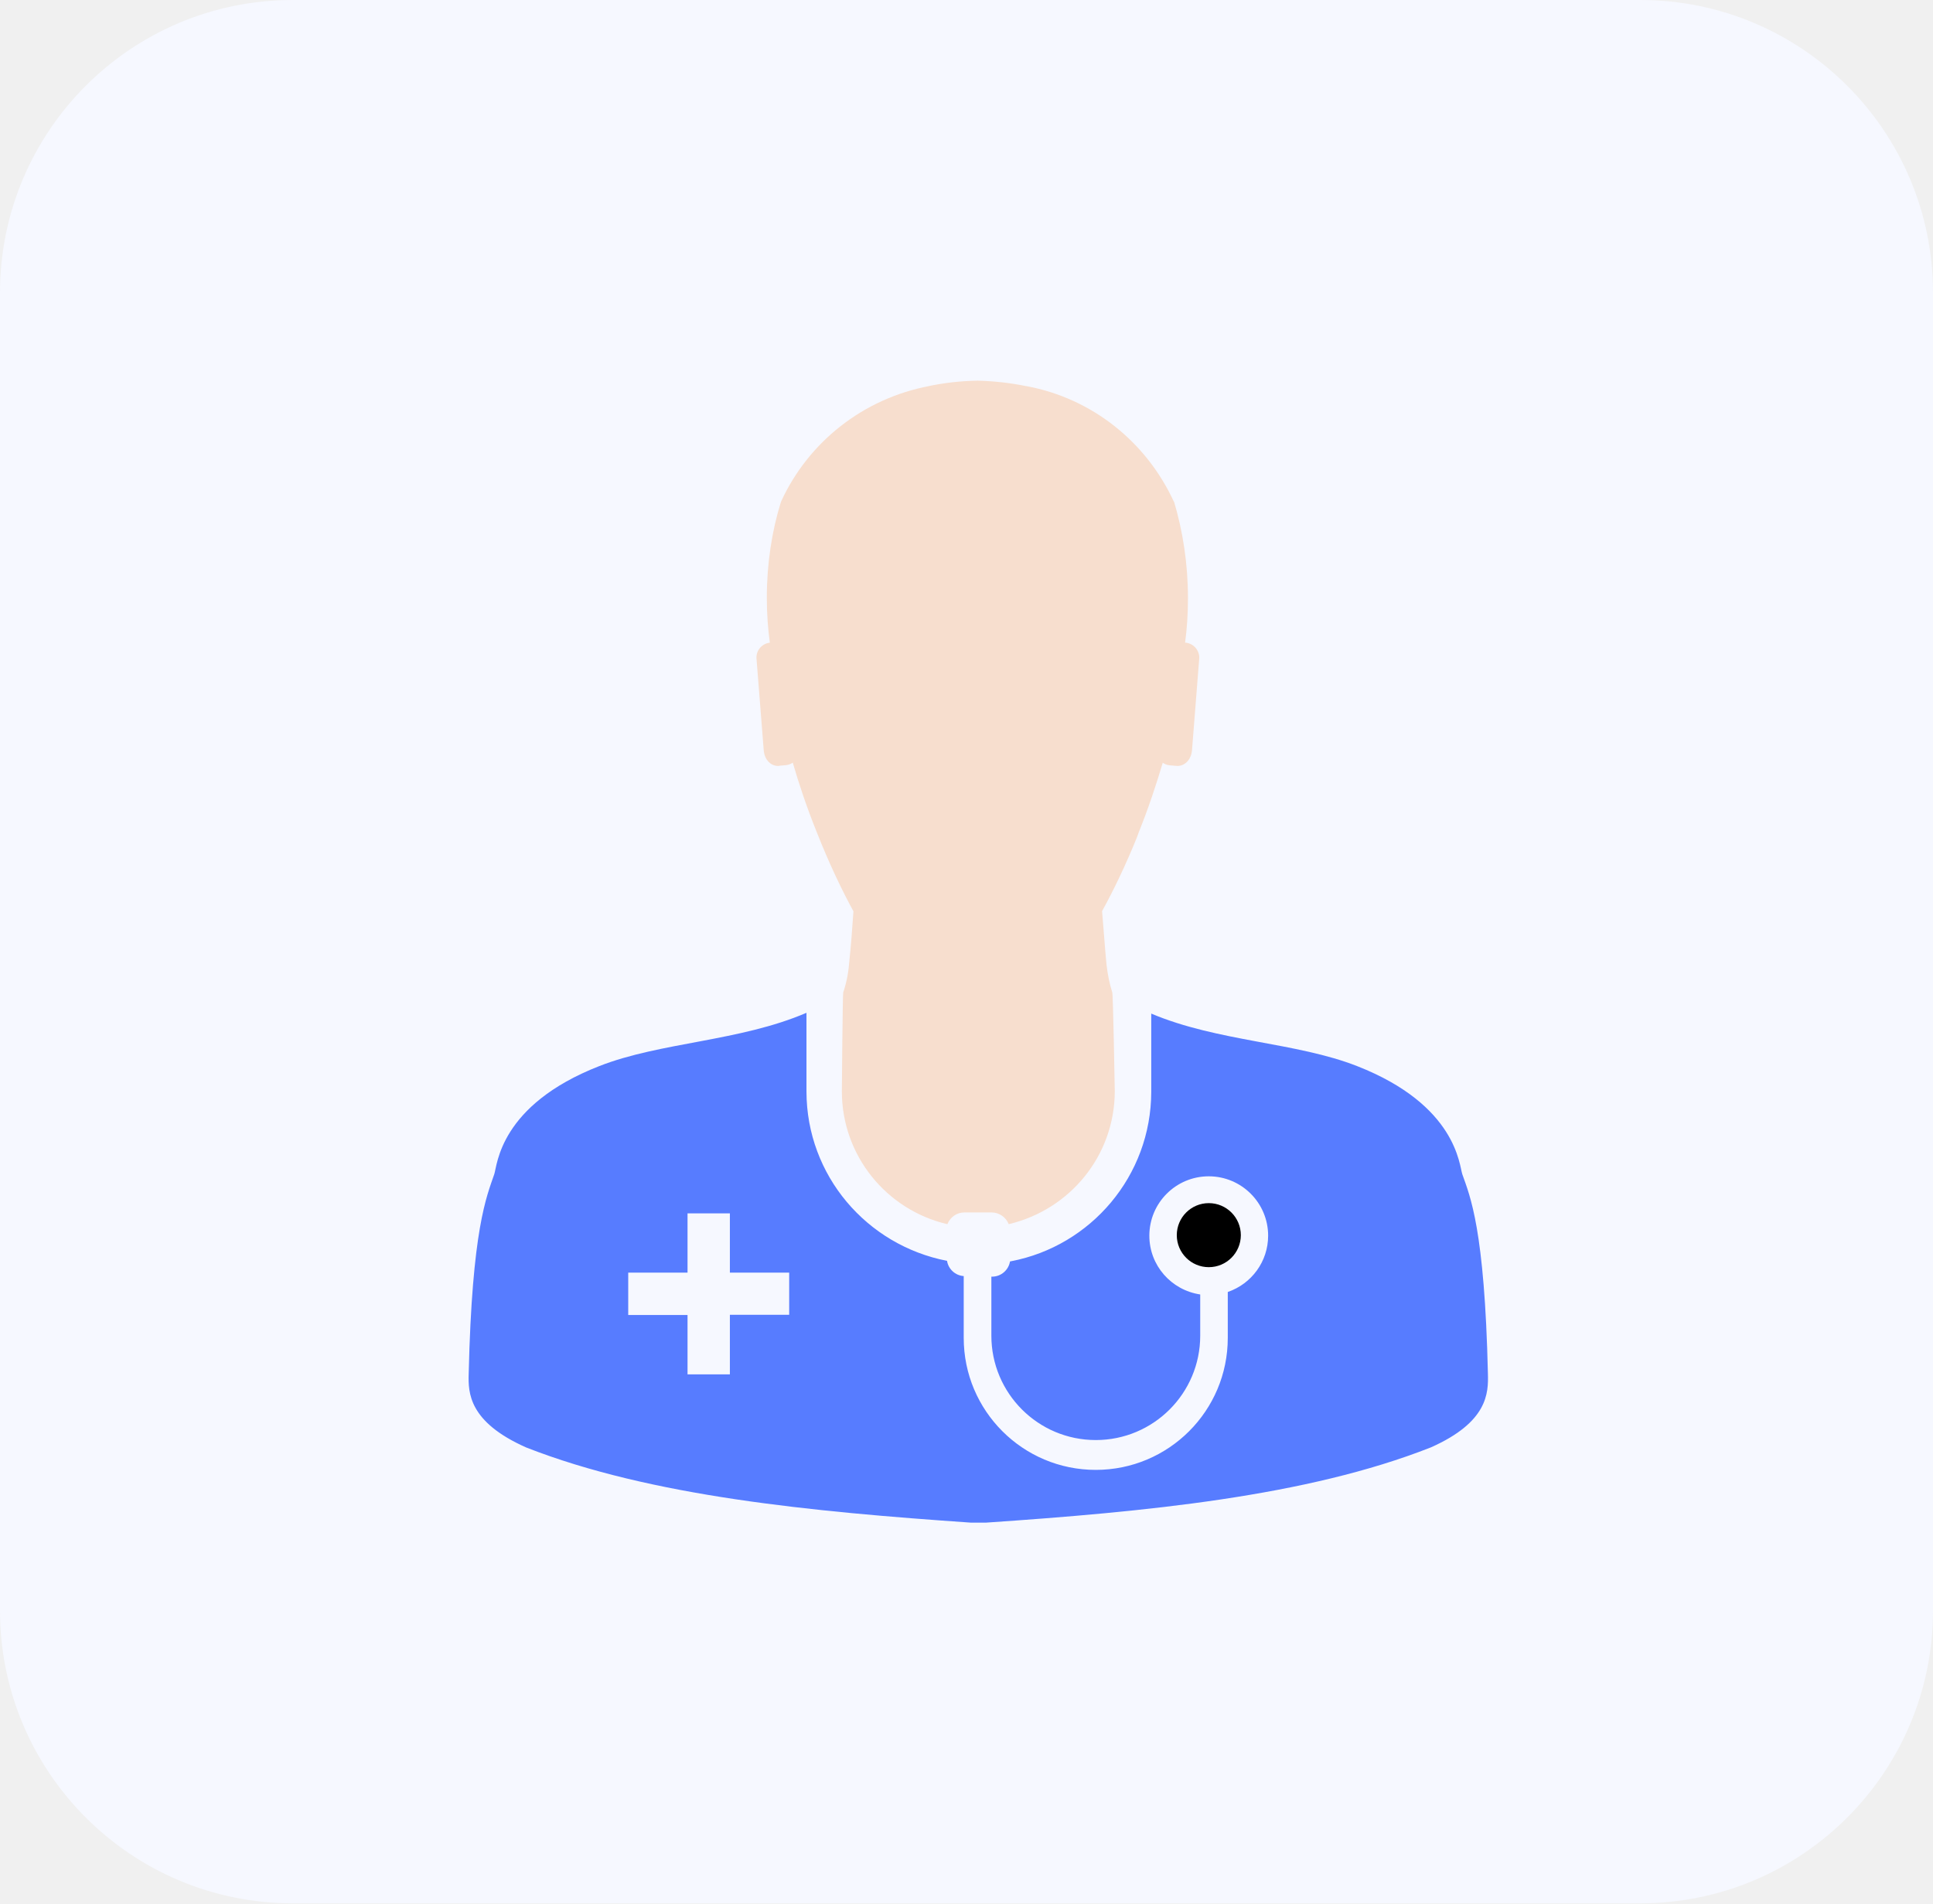
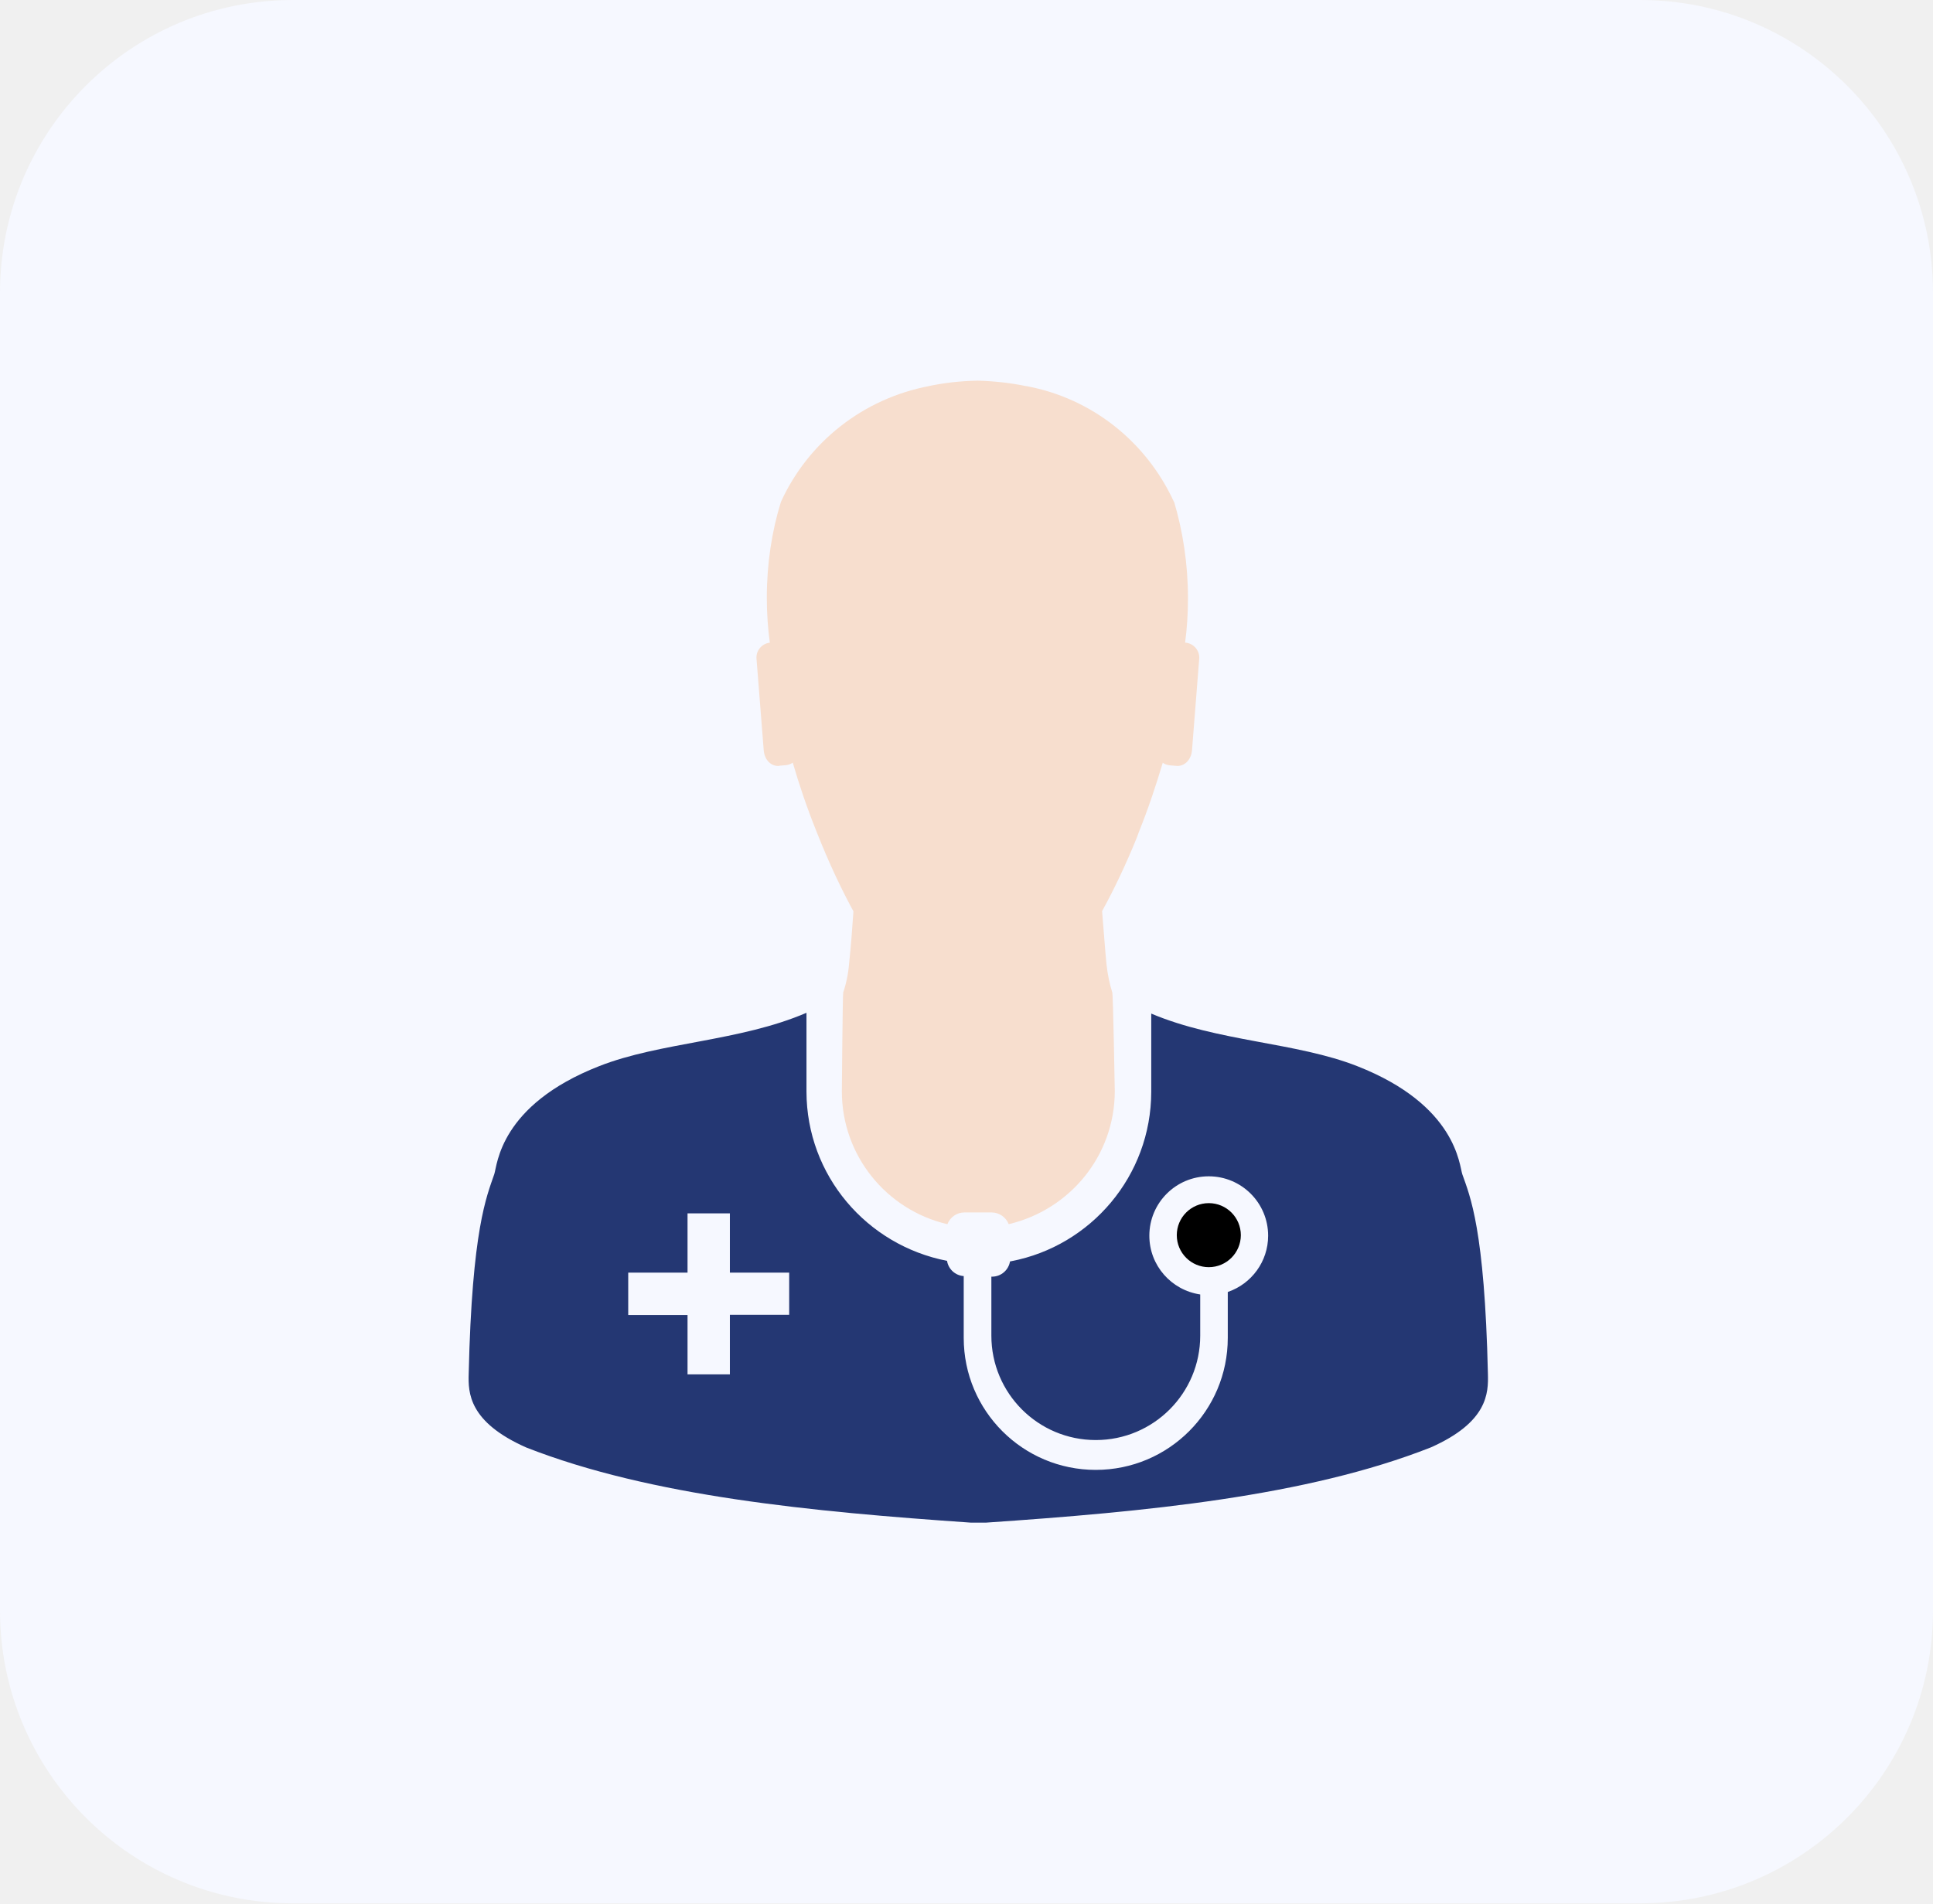
<svg xmlns="http://www.w3.org/2000/svg" width="66" height="65" viewBox="0 0 66 65" fill="none">
-   <rect width="66" height="65" rx="10" fill="#F6F8FF" />
-   <path d="M26.613 26.15L26.84 26.13C26.927 26.121 27.005 26.09 27.07 26.044L27.068 26.046C27.286 26.797 27.552 27.587 27.885 28.414C28.313 29.496 28.734 30.385 29.205 31.243L29.14 31.113C29.101 31.704 29.054 32.312 28.992 32.9C28.963 33.263 28.891 33.601 28.782 33.919L28.791 33.89C28.771 33.898 28.744 37.27 28.744 37.27C28.745 39.469 30.268 41.31 32.315 41.799L32.348 41.806C32.441 41.57 32.665 41.406 32.928 41.406H33.861C34.122 41.409 34.347 41.572 34.439 41.801L34.441 41.806C36.526 41.315 38.055 39.474 38.063 37.273C38.063 37.273 38.006 33.914 37.977 33.892C37.888 33.607 37.816 33.273 37.779 32.928L37.777 32.904C37.72 32.312 37.683 31.719 37.629 31.116C38.031 30.391 38.452 29.504 38.822 28.589L38.884 28.417C39.217 27.59 39.475 26.802 39.701 26.049C39.765 26.095 39.843 26.125 39.927 26.135H39.929L40.158 26.155C40.434 26.184 40.678 25.956 40.701 25.604L40.948 22.466C40.948 22.464 40.948 22.463 40.948 22.463C40.948 22.198 40.749 21.98 40.494 21.948H40.491H40.463C40.527 21.491 40.562 20.964 40.562 20.43C40.562 19.263 40.39 18.135 40.07 17.074L40.091 17.157C39.154 15.1 37.294 13.606 35.055 13.188L35.013 13.182C34.532 13.083 33.971 13.016 33.399 13H33.385H33.365C32.782 13.011 32.221 13.076 31.678 13.192L31.737 13.182C29.459 13.611 27.603 15.104 26.676 17.113L26.659 17.157C26.356 18.132 26.182 19.253 26.182 20.413C26.182 20.955 26.22 21.488 26.293 22.008L26.286 21.948C26.028 21.977 25.828 22.193 25.828 22.456V22.468L26.075 25.605C26.098 25.966 26.345 26.184 26.611 26.155L26.613 26.15Z" fill="#F7DECE" />
-   <path d="M50.803 46.917C50.69 41.977 50.196 40.859 49.929 40.102C49.824 39.798 49.737 37.744 46.344 36.411C44.264 35.592 41.58 35.576 39.308 34.615V37.287C39.303 40.16 37.246 42.551 34.524 43.072L34.486 43.079C34.436 43.374 34.182 43.596 33.879 43.599H33.849V45.614C33.849 47.583 35.445 49.179 37.415 49.179C39.384 49.179 40.98 47.583 40.98 45.614V44.207C39.992 44.059 39.243 43.217 39.243 42.2C39.243 41.08 40.151 40.172 41.271 40.172C42.391 40.172 43.299 41.08 43.299 42.2C43.299 43.087 42.728 43.841 41.935 44.117L41.921 44.122V45.614V45.69C41.921 48.18 39.903 50.198 37.413 50.198C34.923 50.198 32.905 48.18 32.905 45.69C32.905 45.663 32.905 45.637 32.905 45.609V45.612V43.579C32.616 43.56 32.382 43.342 32.336 43.062V43.059C29.59 42.525 27.542 40.142 27.536 37.281V34.588C25.254 35.568 22.553 35.587 20.462 36.408C17.059 37.739 16.981 39.788 16.877 40.097C16.617 40.857 16.117 41.971 16.003 46.914C15.983 47.564 16.003 48.56 17.963 49.431C22.23 51.105 27.728 51.625 33.147 51.999H33.667C39.098 51.628 44.588 51.11 48.852 49.431C50.803 48.565 50.821 47.574 50.803 46.917ZM26.946 44.902H24.921V46.935H23.475V44.909H21.45V43.462H23.475V41.438H24.921V43.462H26.946V44.902Z" fill="#577CFF" />
-   <path d="M42.367 42.183C42.367 41.579 41.878 41.088 41.273 41.088C40.669 41.088 40.18 41.577 40.18 42.182C40.18 42.786 40.669 43.275 41.273 43.275C41.876 43.275 42.365 42.786 42.367 42.183Z" fill="black" />
+   <g clip-path="url(#clip0_1_20)">
+     <path d="M56 0H10C4.477 0 0 4.477 0 10V55C0 60.523 4.477 65 10 65H56C61.523 65 66 60.523 66 55V10C66 4.477 61.523 0 56 0Z" fill="#F6F8FF" />
+     <path d="M26.613 26.15L26.84 26.13C26.927 26.121 27.005 26.09 27.07 26.044L27.068 26.046C27.286 26.797 27.552 27.587 27.885 28.414C28.313 29.496 28.734 30.385 29.205 31.243L29.14 31.113C29.101 31.704 29.054 32.312 28.992 32.9C28.963 33.263 28.891 33.601 28.782 33.919L28.791 33.89C28.771 33.898 28.744 37.27 28.744 37.27C28.745 39.469 30.268 41.31 32.315 41.799L32.348 41.806C32.441 41.57 32.665 41.406 32.928 41.406H33.861C34.122 41.409 34.347 41.572 34.439 41.801L34.441 41.806C36.526 41.315 38.055 39.474 38.063 37.273C38.063 37.273 38.006 33.914 37.977 33.892C37.888 33.607 37.816 33.273 37.779 32.928L37.777 32.904C37.72 32.312 37.683 31.719 37.629 31.116C38.031 30.391 38.452 29.504 38.822 28.589L38.884 28.417C39.217 27.59 39.475 26.802 39.701 26.049C39.765 26.095 39.843 26.125 39.927 26.135H39.929L40.158 26.155C40.434 26.184 40.678 25.956 40.701 25.604L40.948 22.466V22.463C40.948 22.198 40.749 21.98 40.494 21.948H40.491H40.463C40.527 21.491 40.562 20.964 40.562 20.43C40.562 19.263 40.39 18.135 40.07 17.074L40.091 17.157C39.154 15.1 37.294 13.606 35.055 13.188L35.013 13.182C34.532 13.083 33.971 13.016 33.399 13H33.385H33.365C32.782 13.011 32.221 13.076 31.678 13.192L31.737 13.182C29.459 13.611 27.603 15.104 26.676 17.113L26.659 17.157C26.356 18.132 26.182 19.253 26.182 20.413C26.182 20.955 26.22 21.488 26.293 22.008L26.286 21.948C26.028 21.977 25.828 22.193 25.828 22.456V22.468L26.075 25.605C26.098 25.966 26.345 26.184 26.611 26.155L26.613 26.15Z" fill="#F7DECE" />
+     <path d="M50.803 46.917C50.69 41.977 50.196 40.859 49.929 40.102C49.824 39.798 49.737 37.744 46.344 36.411C44.264 35.592 41.58 35.576 39.308 34.615V37.287C39.303 40.16 37.246 42.551 34.524 43.072L34.486 43.079C34.436 43.374 34.182 43.596 33.879 43.599H33.849V45.614C33.849 47.583 35.445 49.179 37.415 49.179C39.384 49.179 40.98 47.583 40.98 45.614V44.207C39.992 44.059 39.243 43.217 39.243 42.2C39.243 41.08 40.151 40.172 41.271 40.172C42.391 40.172 43.299 41.08 43.299 42.2C43.299 43.087 42.728 43.841 41.935 44.117L41.921 44.122V45.614V45.69C41.921 48.18 39.903 50.198 37.413 50.198C34.923 50.198 32.905 48.18 32.905 45.69C32.905 45.663 32.905 45.637 32.905 45.609V45.612V43.579C32.616 43.56 32.382 43.342 32.336 43.062V43.059C29.59 42.525 27.542 40.142 27.536 37.281V34.588C25.254 35.568 22.553 35.587 20.462 36.408C17.059 37.739 16.981 39.788 16.877 40.097C16.617 40.857 16.117 41.971 16.003 46.914C15.983 47.564 16.003 48.56 17.963 49.431C22.23 51.105 27.728 51.625 33.147 51.999H33.667C39.098 51.628 44.588 51.11 48.852 49.431C50.803 48.565 50.821 47.574 50.803 46.917ZM26.946 44.902H24.921V46.935H23.475V44.909H21.45V43.462H23.475V41.438H24.921V43.462H26.946V44.902Z" fill="#243773" />
+     <path d="M42.367 42.183C42.367 41.579 41.878 41.088 41.273 41.088C40.669 41.088 40.18 41.577 40.18 42.182C40.18 42.786 40.669 43.275 41.273 43.275C41.876 43.275 42.365 42.786 42.367 42.183Z" fill="black" />
+   </g>
+   <defs>
+     <clipPath id="clip0_1_20">
+       <rect width="66" height="65" fill="white" />
+     </clipPath>
+   </defs>
</svg>
